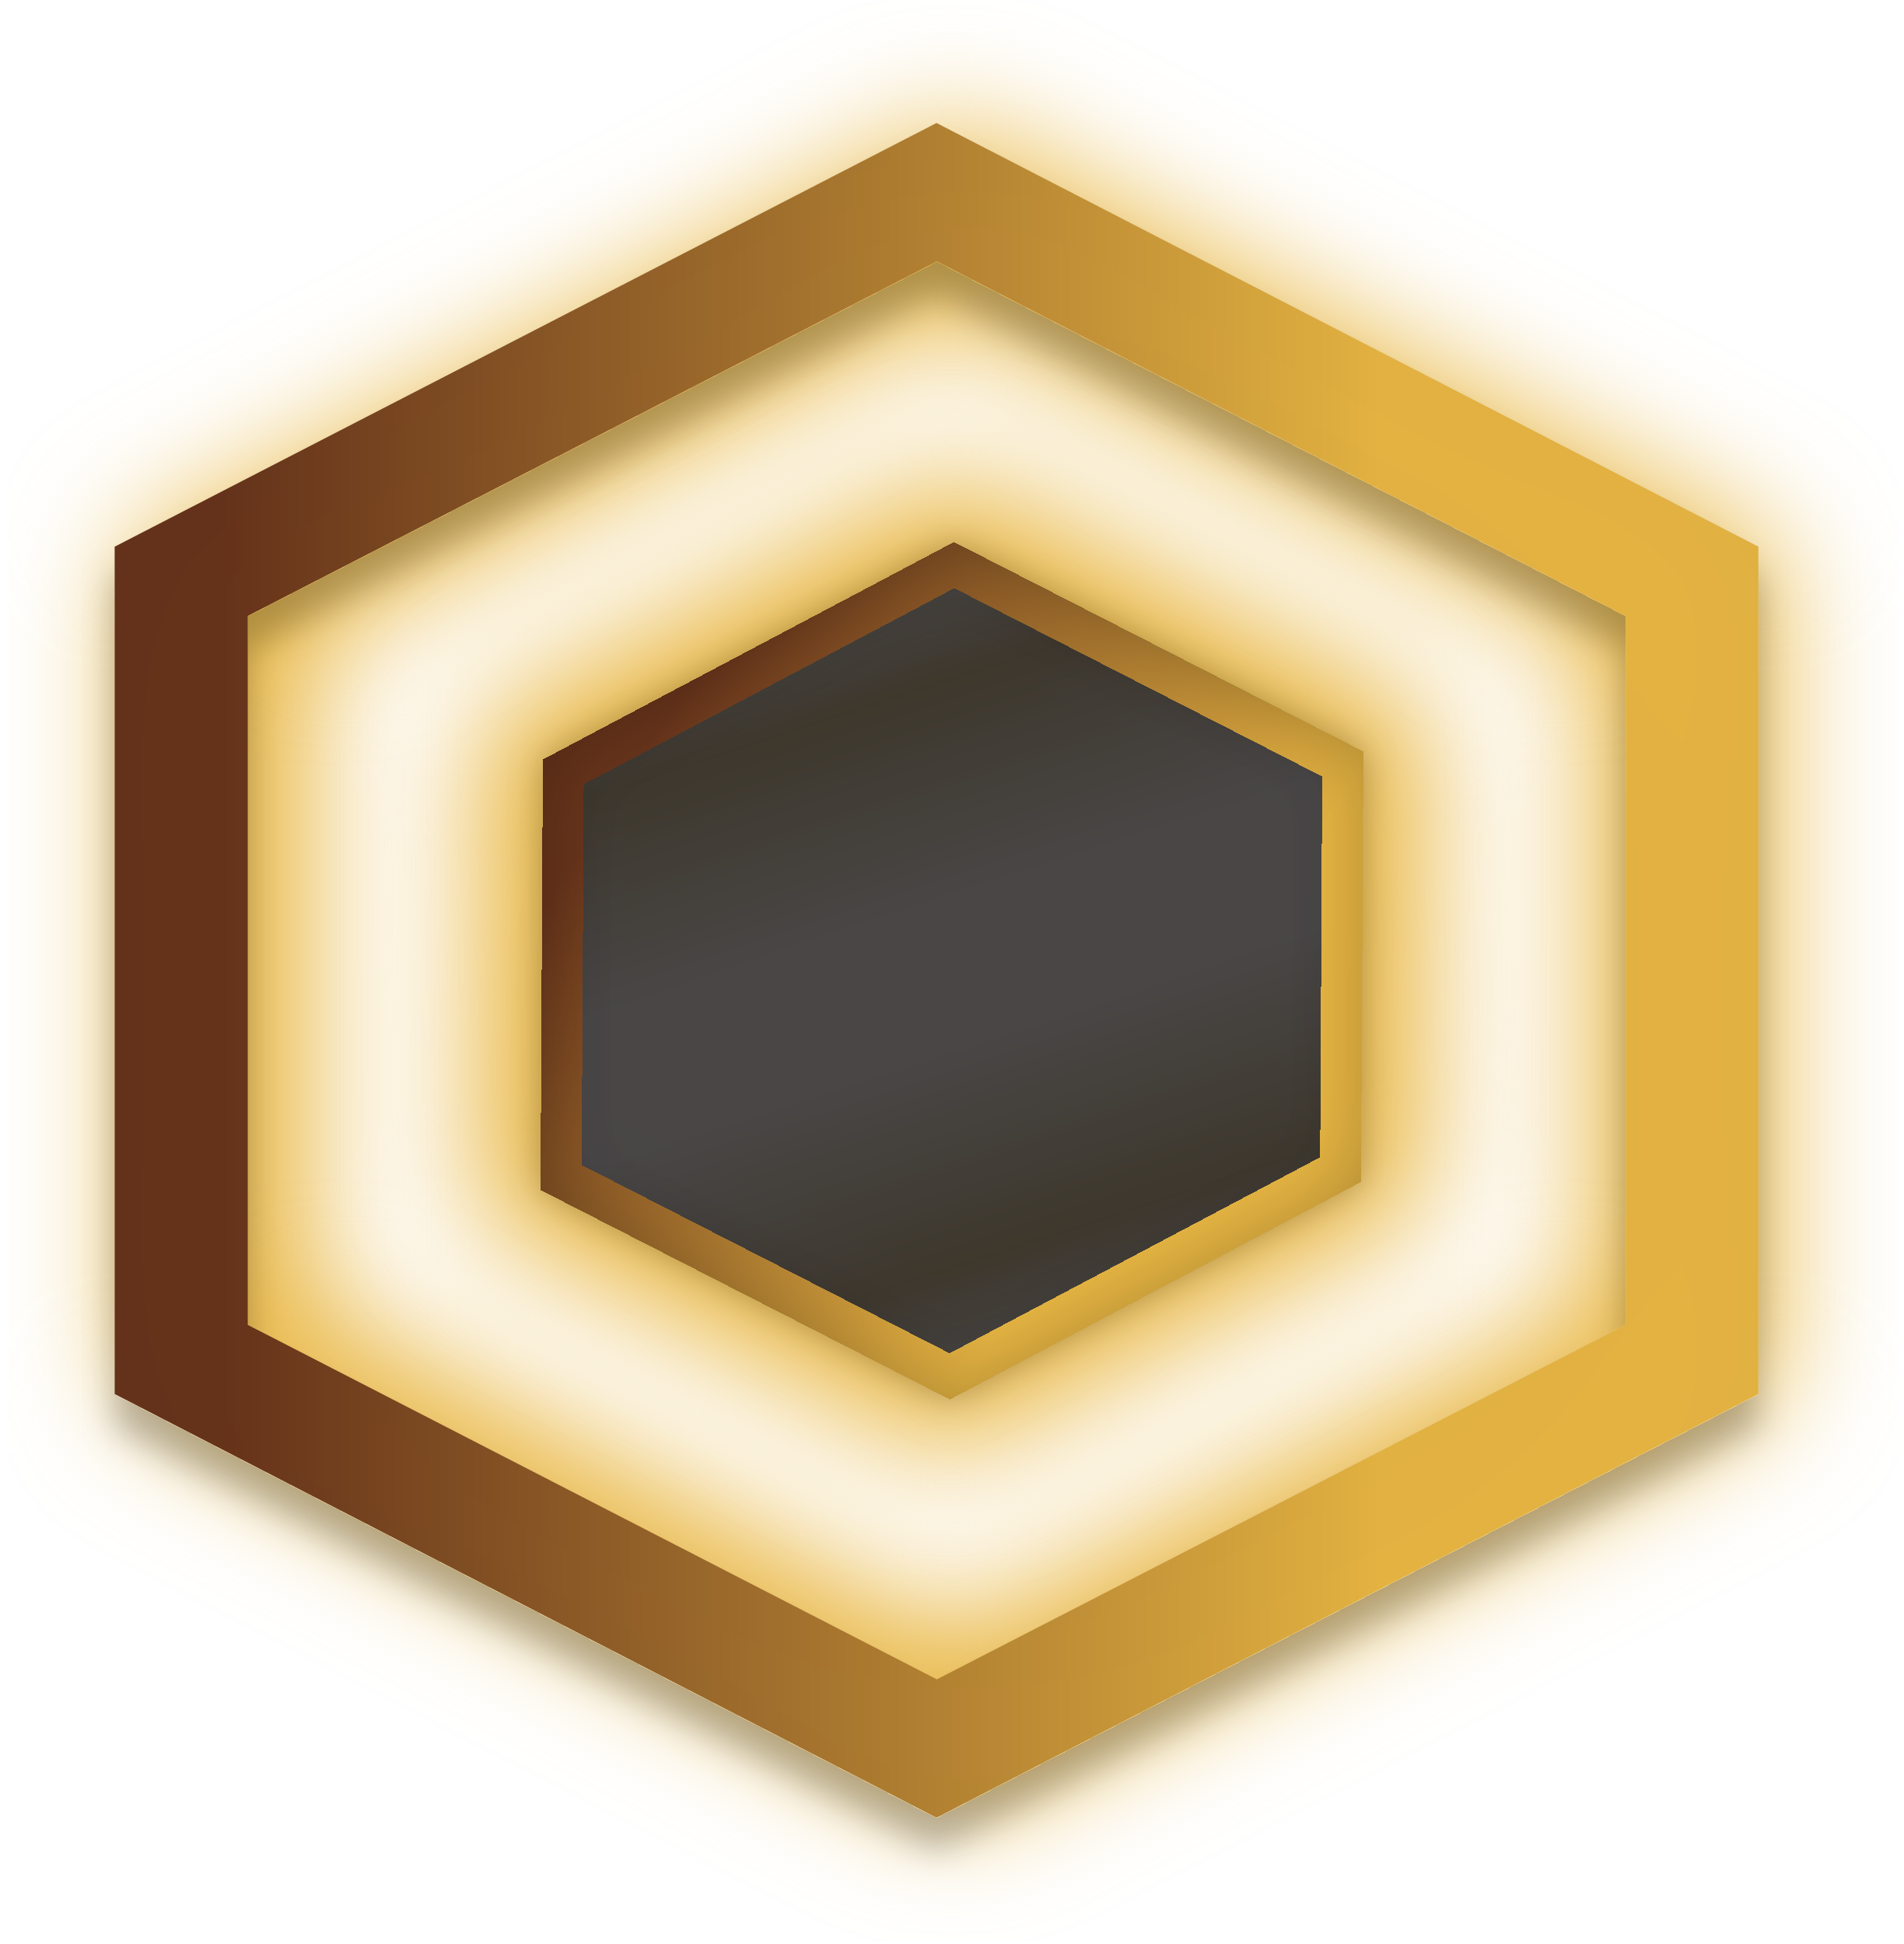
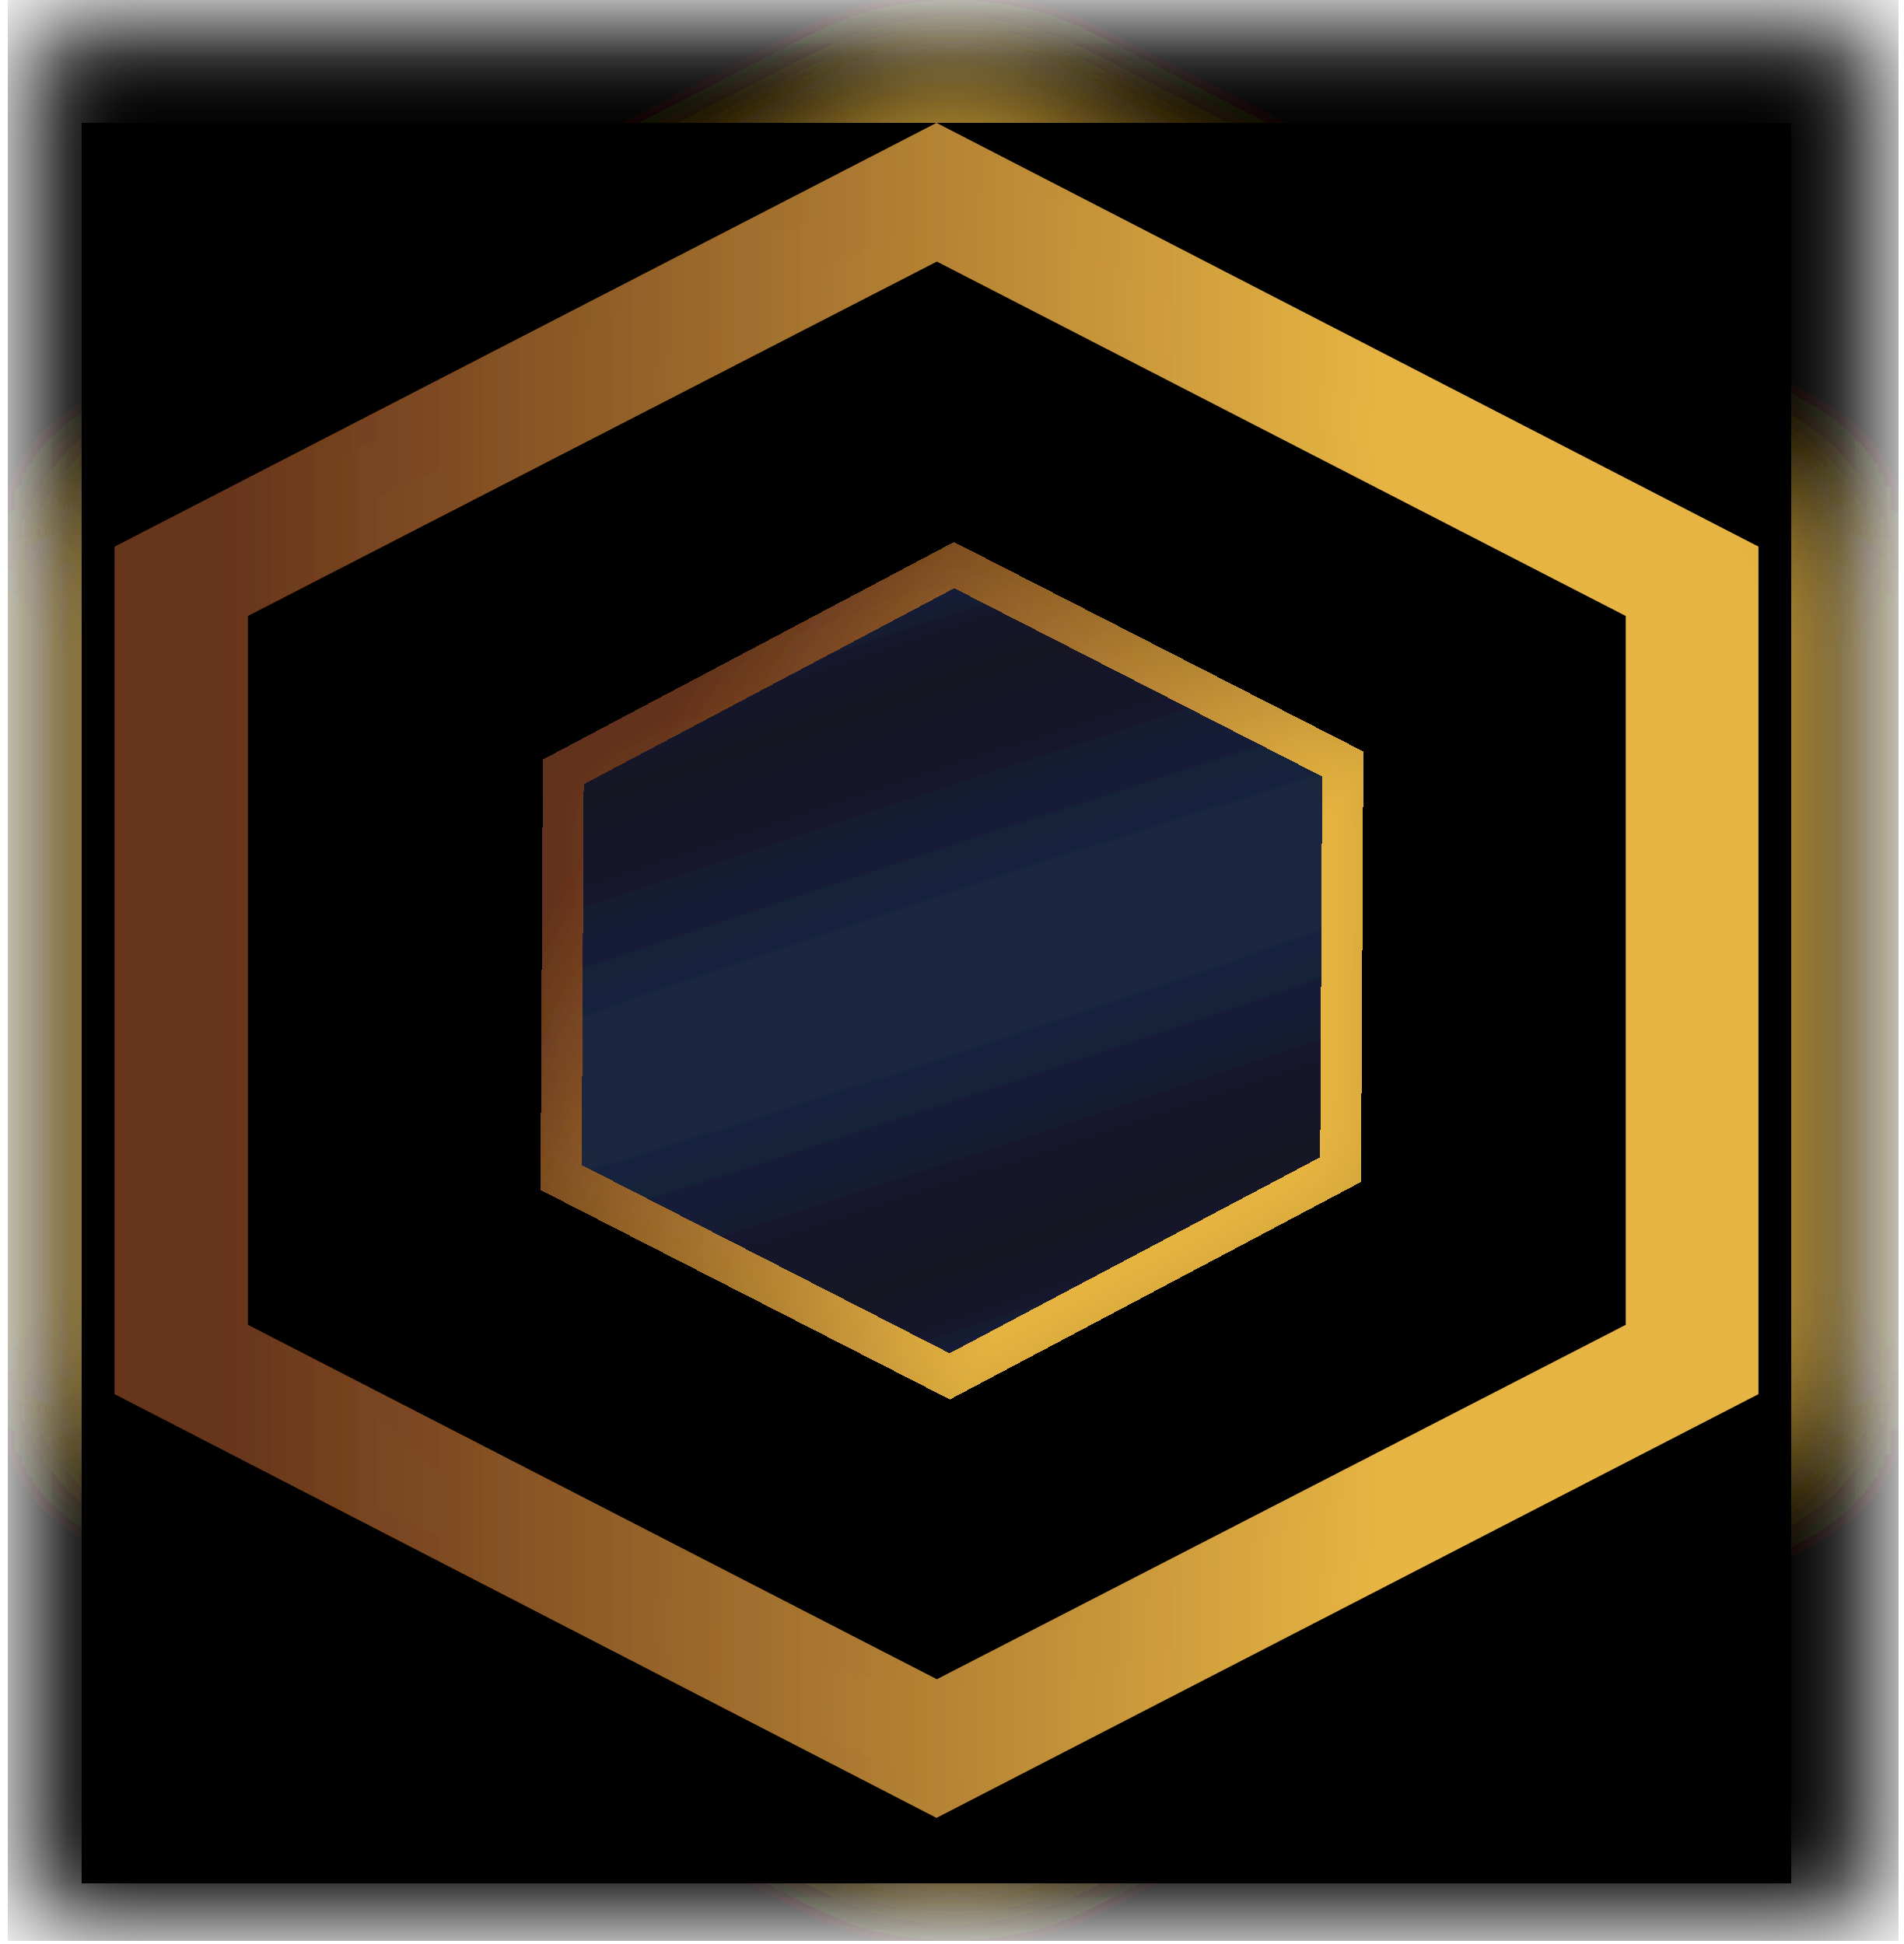
<svg xmlns="http://www.w3.org/2000/svg" width="232" height="237" viewBox="0 0 232 237" fill="none">
  <g filter="url(#filter0_f_821593_564)">
    <path fill-rule="evenodd" clip-rule="evenodd" d="M15.983 169.953L116.154 221.604L216.324 169.953L216.324 66.651L116.154 15L15.983 66.651L15.983 169.953ZM38.065 158.75L116.007 199L193.949 158.75L193.949 78.25L116.007 38L38.065 78.25L38.065 158.75Z" fill="#E9B743" />
  </g>
  <g filter="url(#filter1_f_821593_564)">
    <path d="M173.42 147.066L115.654 177.632L58.214 148.233L58.539 88.268L116.305 57.702L173.745 87.101L173.42 147.066Z" fill="#E9B743" />
    <path d="M173.42 147.066L115.654 177.632L58.214 148.233L58.539 88.268L116.305 57.702L173.745 87.101L173.42 147.066Z" stroke="#E9B743" stroke-miterlimit="10" />
  </g>
  <g filter="url(#filter2_di_821593_564)">
    <path fill-rule="evenodd" clip-rule="evenodd" d="M13.976 169.953L114.147 221.604L214.317 169.953L214.317 66.651L114.147 15L13.976 66.651L13.976 169.953ZM30.205 161.523L114.19 204.741L198.175 161.523L198.175 75.086L114.19 31.868L30.205 75.086L30.205 161.523Z" fill="url(#paint0_linear_821593_564)" />
  </g>
  <g filter="url(#filter3_di_821593_564)">
    <path d="M163.397 142.592L115.76 167.798L68.391 143.554L68.66 94.103L116.297 68.897L163.666 93.141L163.397 142.592Z" fill="url(#paint1_diamond_821593_564)" fill-opacity="0.8" shape-rendering="crispEdges" />
    <path d="M163.397 142.592L115.76 167.798L68.391 143.554L68.66 94.103L116.297 68.897L163.666 93.141L163.397 142.592Z" stroke="url(#paint2_linear_821593_564)" stroke-width="5" stroke-miterlimit="10" shape-rendering="crispEdges" />
  </g>
  <defs>
-     <filter id="filter0_f_821593_564" x="0.982" y="0" width="230.342" height="236.604" filterUnits="userSpaceOnUse" color-interpolation-filters="sRGB">
-       <feFlood flood-opacity="0" result="BackgroundImageFix" />
+     <filter id="filter0_f_821593_564" x="0.982" y="0" width="230.342" height="236.604" filterUnits="userSpaceOnUse" colorInterpolationFilters="sRGB">
+       <feFlood floodOpacity="0" result="BackgroundImageFix" />
      <feBlend mode="normal" in="SourceGraphic" in2="BackgroundImageFix" result="shape" />
      <feGaussianBlur stdDeviation="7.5" result="effect1_foregroundBlur_821593_564" />
    </filter>
-     <filter id="filter1_f_821593_564" x="42.691" y="42.152" width="146.576" height="151.029" filterUnits="userSpaceOnUse" color-interpolation-filters="sRGB">
-       <feFlood flood-opacity="0" result="BackgroundImageFix" />
+     <filter id="filter1_f_821593_564" x="42.691" y="42.152" width="146.576" height="151.029" filterUnits="userSpaceOnUse" colorInterpolationFilters="sRGB">
+       <feFlood floodOpacity="0" result="BackgroundImageFix" />
      <feBlend mode="normal" in="SourceGraphic" in2="BackgroundImageFix" result="shape" />
      <feGaussianBlur stdDeviation="7.5" result="effect1_foregroundBlur_821593_564" />
    </filter>
-     <filter id="filter2_di_821593_564" x="9.976" y="15" width="208.342" height="214.604" filterUnits="userSpaceOnUse" color-interpolation-filters="sRGB">
-       <feFlood flood-opacity="0" result="BackgroundImageFix" />
+     <filter id="filter2_di_821593_564" x="9.976" y="15" width="208.342" height="214.604" filterUnits="userSpaceOnUse" colorInterpolationFilters="sRGB">
+       <feFlood floodOpacity="0" result="BackgroundImageFix" />
      <feColorMatrix in="SourceAlpha" type="matrix" values="0 0 0 0 0 0 0 0 0 0 0 0 0 0 0 0 0 0 127 0" result="hardAlpha" />
      <feOffset dy="4" />
      <feGaussianBlur stdDeviation="2" />
      <feComposite in2="hardAlpha" operator="out" />
      <feColorMatrix type="matrix" values="0 0 0 0 0 0 0 0 0 0 0 0 0 0 0 0 0 0 0.25 0" />
      <feBlend mode="normal" in2="BackgroundImageFix" result="effect1_dropShadow_821593_564" />
      <feBlend mode="normal" in="SourceGraphic" in2="effect1_dropShadow_821593_564" result="shape" />
      <feColorMatrix in="SourceAlpha" type="matrix" values="0 0 0 0 0 0 0 0 0 0 0 0 0 0 0 0 0 0 127 0" result="hardAlpha" />
      <feOffset dx="4" dy="4" />
      <feGaussianBlur stdDeviation="14" />
      <feComposite in2="hardAlpha" operator="arithmetic" k2="-1" k3="1" />
      <feColorMatrix type="matrix" values="0 0 0 0 0 0 0 0 0 0 0 0 0 0 0 0 0 0 0.05 0" />
      <feBlend mode="normal" in2="shape" result="effect2_innerShadow_821593_564" />
    </filter>
-     <filter id="filter3_di_821593_564" x="61.781" y="62.148" width="108.495" height="112.399" filterUnits="userSpaceOnUse" color-interpolation-filters="sRGB">
-       <feFlood flood-opacity="0" result="BackgroundImageFix" />
+     <filter id="filter3_di_821593_564" x="61.781" y="62.148" width="108.495" height="112.399" filterUnits="userSpaceOnUse" colorInterpolationFilters="sRGB">
+       <feFlood floodOpacity="0" result="BackgroundImageFix" />
      <feColorMatrix in="SourceAlpha" type="matrix" values="0 0 0 0 0 0 0 0 0 0 0 0 0 0 0 0 0 0 127 0" result="hardAlpha" />
      <feOffset />
      <feGaussianBlur stdDeviation="2" />
      <feComposite in2="hardAlpha" operator="out" />
      <feColorMatrix type="matrix" values="0 0 0 0 0 0 0 0 0 0 0 0 0 0 0 0 0 0 0.25 0" />
      <feBlend mode="normal" in2="BackgroundImageFix" result="effect1_dropShadow_821593_564" />
      <feBlend mode="normal" in="SourceGraphic" in2="effect1_dropShadow_821593_564" result="shape" />
      <feColorMatrix in="SourceAlpha" type="matrix" values="0 0 0 0 0 0 0 0 0 0 0 0 0 0 0 0 0 0 127 0" result="hardAlpha" />
      <feOffset />
      <feGaussianBlur stdDeviation="5" />
      <feComposite in2="hardAlpha" operator="arithmetic" k2="-1" k3="1" />
      <feColorMatrix type="matrix" values="0 0 0 0 0 0 0 0 0 0 0 0 0 0 0 0 0 0 0.25 0" />
      <feBlend mode="normal" in2="shape" result="effect2_innerShadow_821593_564" />
    </filter>
    <linearGradient id="paint0_linear_821593_564" x1="13.99" y1="118.302" x2="214.317" y2="118.302" gradientUnits="userSpaceOnUse">
      <stop offset="0.065" stop-color="#68341B" />
      <stop offset="0.77" stop-color="#E9B743" />
      <stop offset="0.98" stop-color="#E9B743" />
    </linearGradient>
    <radialGradient id="paint1_diamond_821593_564" cx="0" cy="0" r="1" gradientUnits="userSpaceOnUse" gradientTransform="translate(116.399 118.537) rotate(-108.087) scale(66.8312 1098.74)">
      <stop offset="0.135" stop-color="#202946" />
      <stop offset="0.51" stop-color="#121727" />
      <stop offset="0.795" stop-color="#242E4E" />
    </radialGradient>
    <linearGradient id="paint2_linear_821593_564" x1="68.666" y1="94.107" x2="157.806" y2="151.305" gradientUnits="userSpaceOnUse">
      <stop offset="0.065" stop-color="#68341B" />
      <stop offset="0.77" stop-color="#E9B743" />
      <stop offset="0.98" stop-color="#E9B743" />
    </linearGradient>
  </defs>
</svg>
